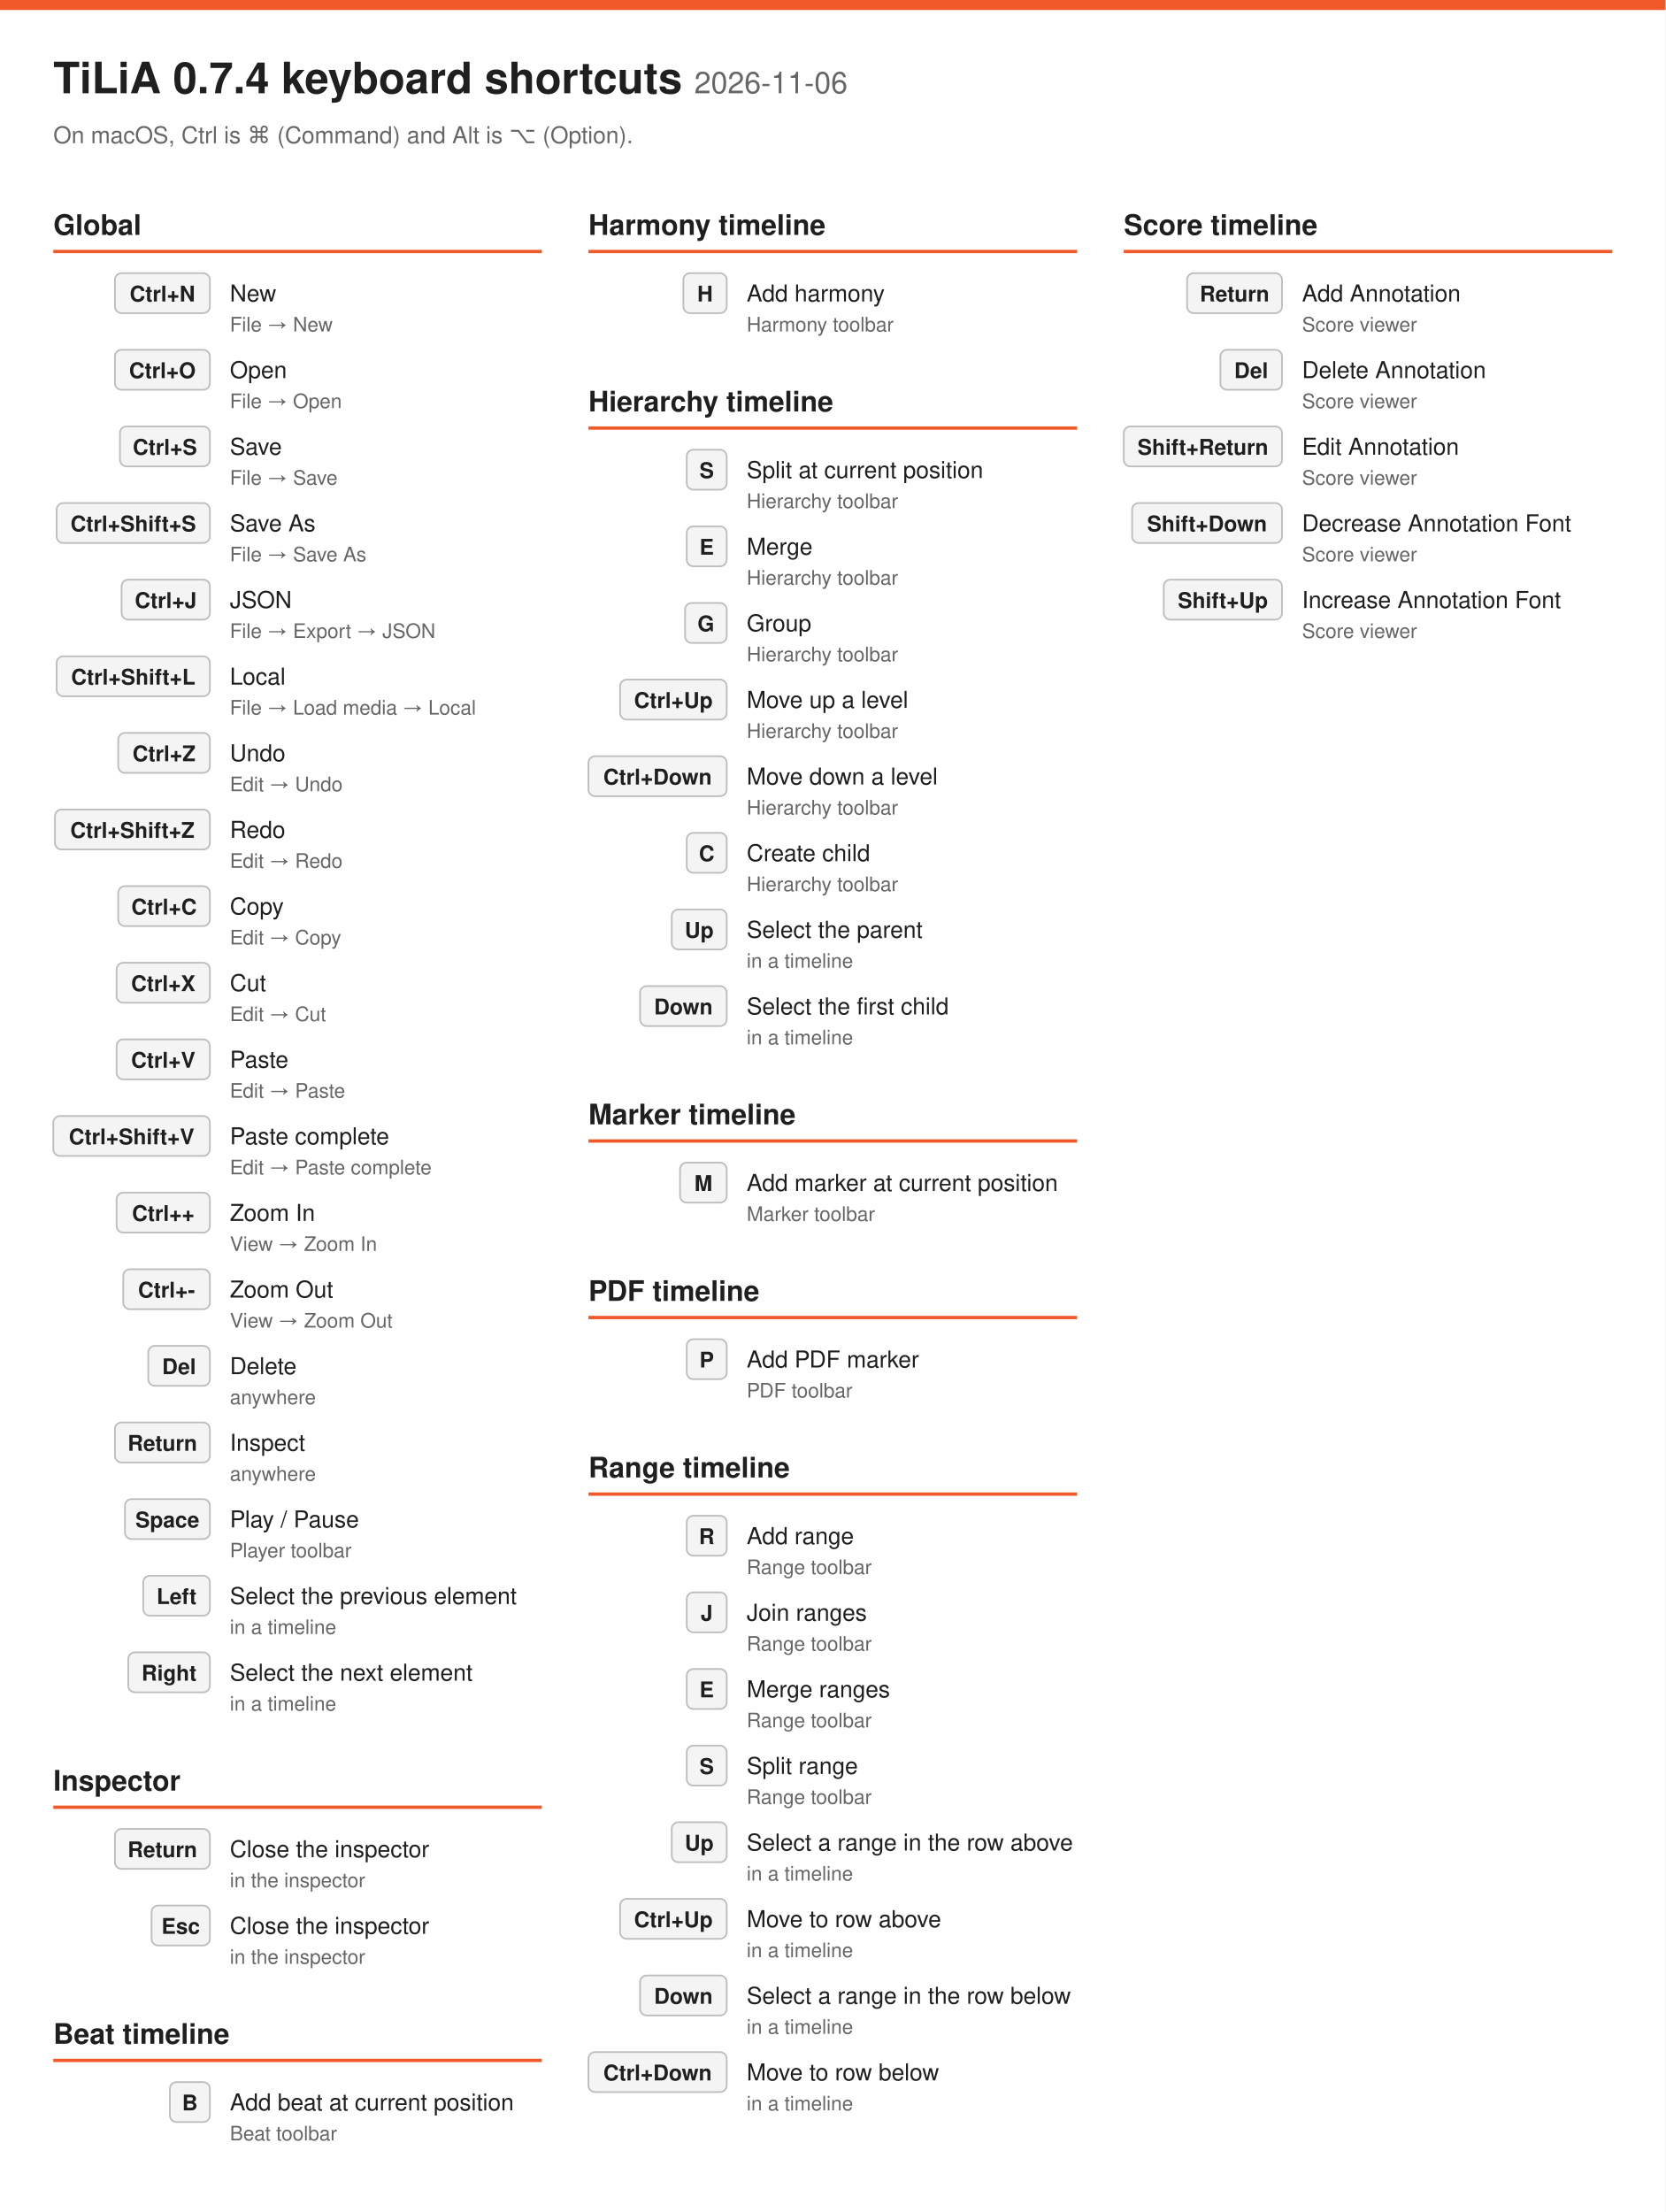
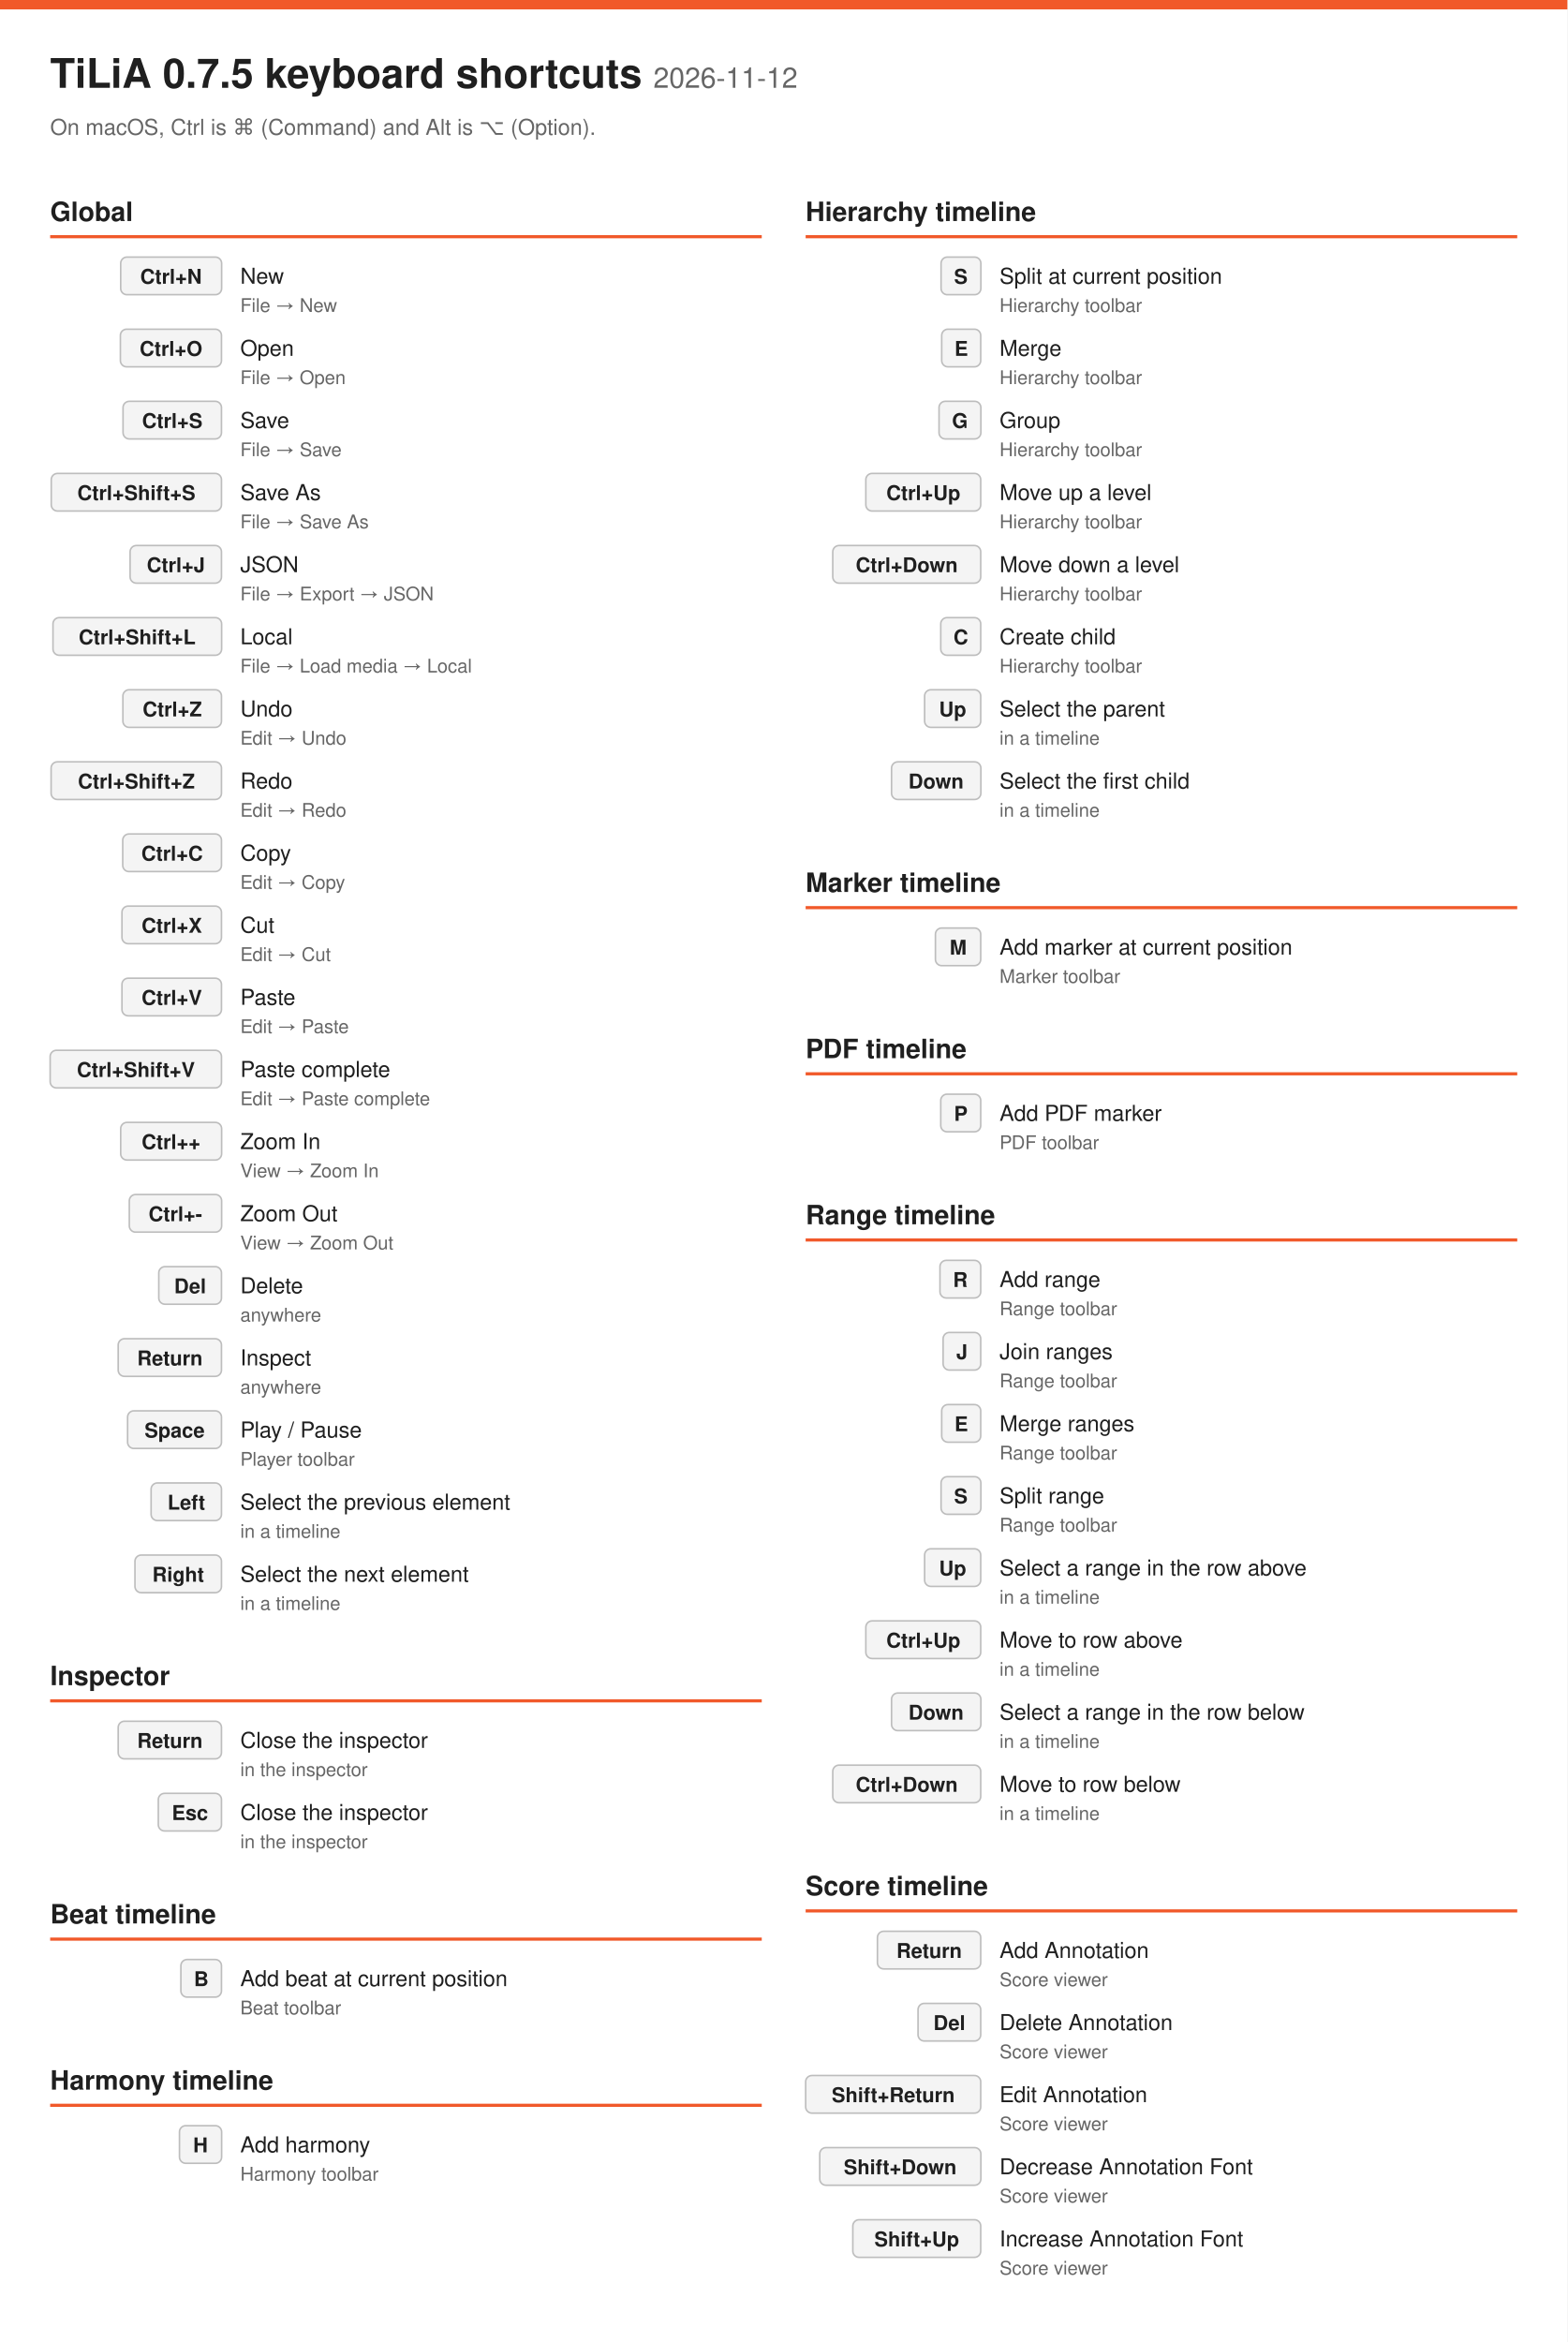
- <svg xmlns="http://www.w3.org/2000/svg" width="1000" height="1328" viewBox="0 0 1000 1328">
-   <rect width="1000" height="1328" fill="#ffffff" />
+ <svg xmlns="http://www.w3.org/2000/svg" width="1000" height="1494" viewBox="0 0 1000 1494">
+   <rect width="1000" height="1494" fill="#ffffff" />
  <rect width="1000" height="6" fill="#f1592a" />
  <g font-family="system-ui, Segoe UI, Helvetica Neue, Helvetica, Arial, sans-serif">
-     <text x="32" y="56" font-size="26" font-weight="bold" fill="#1f1f1f">TiLiA 0.7.4 keyboard shortcuts <tspan font-size="18" font-weight="normal" fill="#666666">2026-11-06</tspan>
+     <text x="32" y="56" font-size="26" font-weight="bold" fill="#1f1f1f">TiLiA 0.7.5 keyboard shortcuts <tspan font-size="18" font-weight="normal" fill="#666666">2026-11-12</tspan>
    </text>
    <text x="32.0" y="86.0" font-size="14" fill="#666666" text-anchor="start">On macOS, Ctrl is ⌘ (Command) and Alt is ⌥ (Option).</text>
    <text x="32.0" y="141.0" font-size="17" font-weight="bold" fill="#1f1f1f" text-anchor="start">Global</text>
-     <rect x="32.0" y="150.0" width="293.3" height="2" fill="#f1592a" />
-     <rect x="69.0" y="164.0" width="57.0" height="24" rx="4" fill="#f4f4f4" stroke="#bdbdbd" />
-     <text x="97.5" y="181.0" font-size="13" font-weight="bold" fill="#1f1f1f" text-anchor="middle">Ctrl+N</text>
-     <text x="138.0" y="181.0" font-size="14" fill="#1f1f1f" text-anchor="start">New</text>
-     <text x="138.0" y="199.0" font-size="12" fill="#666666" text-anchor="start">File → New</text>
-     <rect x="69.0" y="210.0" width="57.0" height="24" rx="4" fill="#f4f4f4" stroke="#bdbdbd" />
-     <text x="97.5" y="227.0" font-size="13" font-weight="bold" fill="#1f1f1f" text-anchor="middle">Ctrl+O</text>
-     <text x="138.0" y="227.0" font-size="14" fill="#1f1f1f" text-anchor="start">Open</text>
-     <text x="138.0" y="245.0" font-size="12" fill="#666666" text-anchor="start">File → Open</text>
-     <rect x="72.0" y="256.0" width="54.0" height="24" rx="4" fill="#f4f4f4" stroke="#bdbdbd" />
-     <text x="99.0" y="273.0" font-size="13" font-weight="bold" fill="#1f1f1f" text-anchor="middle">Ctrl+S</text>
-     <text x="138.0" y="273.0" font-size="14" fill="#1f1f1f" text-anchor="start">Save</text>
-     <text x="138.0" y="291.0" font-size="12" fill="#666666" text-anchor="start">File → Save</text>
-     <rect x="34.0" y="302.0" width="92.0" height="24" rx="4" fill="#f4f4f4" stroke="#bdbdbd" />
-     <text x="80.0" y="319.0" font-size="13" font-weight="bold" fill="#1f1f1f" text-anchor="middle">Ctrl+Shift+S</text>
-     <text x="138.0" y="319.0" font-size="14" fill="#1f1f1f" text-anchor="start">Save As</text>
-     <text x="138.0" y="337.0" font-size="12" fill="#666666" text-anchor="start">File → Save As</text>
-     <rect x="73.0" y="348.0" width="53.0" height="24" rx="4" fill="#f4f4f4" stroke="#bdbdbd" />
-     <text x="99.5" y="365.0" font-size="13" font-weight="bold" fill="#1f1f1f" text-anchor="middle">Ctrl+J</text>
-     <text x="138.0" y="365.0" font-size="14" fill="#1f1f1f" text-anchor="start">JSON</text>
-     <text x="138.0" y="383.0" font-size="12" fill="#666666" text-anchor="start">File → Export → JSON</text>
-     <rect x="34.0" y="394.0" width="92.0" height="24" rx="4" fill="#f4f4f4" stroke="#bdbdbd" />
-     <text x="80.0" y="411.0" font-size="13" font-weight="bold" fill="#1f1f1f" text-anchor="middle">Ctrl+Shift+L</text>
-     <text x="138.0" y="411.0" font-size="14" fill="#1f1f1f" text-anchor="start">Local</text>
-     <text x="138.0" y="429.0" font-size="12" fill="#666666" text-anchor="start">File → Load media → Local</text>
-     <rect x="71.0" y="440.0" width="55.0" height="24" rx="4" fill="#f4f4f4" stroke="#bdbdbd" />
-     <text x="98.5" y="457.0" font-size="13" font-weight="bold" fill="#1f1f1f" text-anchor="middle">Ctrl+Z</text>
-     <text x="138.0" y="457.0" font-size="14" fill="#1f1f1f" text-anchor="start">Undo</text>
-     <text x="138.0" y="475.0" font-size="12" fill="#666666" text-anchor="start">Edit → Undo</text>
-     <rect x="33.0" y="486.0" width="93.0" height="24" rx="4" fill="#f4f4f4" stroke="#bdbdbd" />
-     <text x="79.5" y="503.0" font-size="13" font-weight="bold" fill="#1f1f1f" text-anchor="middle">Ctrl+Shift+Z</text>
-     <text x="138.0" y="503.0" font-size="14" fill="#1f1f1f" text-anchor="start">Redo</text>
-     <text x="138.0" y="521.0" font-size="12" fill="#666666" text-anchor="start">Edit → Redo</text>
-     <rect x="71.0" y="532.0" width="55.0" height="24" rx="4" fill="#f4f4f4" stroke="#bdbdbd" />
-     <text x="98.5" y="549.0" font-size="13" font-weight="bold" fill="#1f1f1f" text-anchor="middle">Ctrl+C</text>
-     <text x="138.0" y="549.0" font-size="14" fill="#1f1f1f" text-anchor="start">Copy</text>
-     <text x="138.0" y="567.0" font-size="12" fill="#666666" text-anchor="start">Edit → Copy</text>
-     <rect x="70.0" y="578.0" width="56.0" height="24" rx="4" fill="#f4f4f4" stroke="#bdbdbd" />
-     <text x="98.0" y="595.0" font-size="13" font-weight="bold" fill="#1f1f1f" text-anchor="middle">Ctrl+X</text>
-     <text x="138.0" y="595.0" font-size="14" fill="#1f1f1f" text-anchor="start">Cut</text>
-     <text x="138.0" y="613.0" font-size="12" fill="#666666" text-anchor="start">Edit → Cut</text>
-     <rect x="70.0" y="624.0" width="56.0" height="24" rx="4" fill="#f4f4f4" stroke="#bdbdbd" />
-     <text x="98.0" y="641.0" font-size="13" font-weight="bold" fill="#1f1f1f" text-anchor="middle">Ctrl+V</text>
-     <text x="138.0" y="641.0" font-size="14" fill="#1f1f1f" text-anchor="start">Paste</text>
-     <text x="138.0" y="659.0" font-size="12" fill="#666666" text-anchor="start">Edit → Paste</text>
-     <rect x="32.0" y="670.0" width="94.0" height="24" rx="4" fill="#f4f4f4" stroke="#bdbdbd" />
-     <text x="79.0" y="687.0" font-size="13" font-weight="bold" fill="#1f1f1f" text-anchor="middle">Ctrl+Shift+V</text>
-     <text x="138.0" y="687.0" font-size="14" fill="#1f1f1f" text-anchor="start">Paste complete</text>
-     <text x="138.0" y="705.0" font-size="12" fill="#666666" text-anchor="start">Edit → Paste complete</text>
-     <rect x="70.0" y="716.0" width="56.0" height="24" rx="4" fill="#f4f4f4" stroke="#bdbdbd" />
-     <text x="98.0" y="733.0" font-size="13" font-weight="bold" fill="#1f1f1f" text-anchor="middle">Ctrl++</text>
-     <text x="138.0" y="733.0" font-size="14" fill="#1f1f1f" text-anchor="start">Zoom In</text>
-     <text x="138.0" y="751.0" font-size="12" fill="#666666" text-anchor="start">View → Zoom In</text>
-     <rect x="74.0" y="762.0" width="52.0" height="24" rx="4" fill="#f4f4f4" stroke="#bdbdbd" />
-     <text x="100.0" y="779.0" font-size="13" font-weight="bold" fill="#1f1f1f" text-anchor="middle">Ctrl+-</text>
-     <text x="138.0" y="779.0" font-size="14" fill="#1f1f1f" text-anchor="start">Zoom Out</text>
-     <text x="138.0" y="797.0" font-size="12" fill="#666666" text-anchor="start">View → Zoom Out</text>
-     <rect x="89.0" y="808.0" width="37.0" height="24" rx="4" fill="#f4f4f4" stroke="#bdbdbd" />
-     <text x="107.5" y="825.0" font-size="13" font-weight="bold" fill="#1f1f1f" text-anchor="middle">Del</text>
-     <text x="138.0" y="825.0" font-size="14" fill="#1f1f1f" text-anchor="start">Delete</text>
-     <text x="138.0" y="843.0" font-size="12" fill="#666666" text-anchor="start">anywhere</text>
-     <rect x="69.0" y="854.0" width="57.0" height="24" rx="4" fill="#f4f4f4" stroke="#bdbdbd" />
-     <text x="97.5" y="871.0" font-size="13" font-weight="bold" fill="#1f1f1f" text-anchor="middle">Return</text>
-     <text x="138.0" y="871.0" font-size="14" fill="#1f1f1f" text-anchor="start">Inspect</text>
-     <text x="138.0" y="889.0" font-size="12" fill="#666666" text-anchor="start">anywhere</text>
-     <rect x="75.0" y="900.0" width="51.0" height="24" rx="4" fill="#f4f4f4" stroke="#bdbdbd" />
-     <text x="100.5" y="917.0" font-size="13" font-weight="bold" fill="#1f1f1f" text-anchor="middle">Space</text>
-     <text x="138.0" y="917.0" font-size="14" fill="#1f1f1f" text-anchor="start">Play / Pause</text>
-     <text x="138.0" y="935.0" font-size="12" fill="#666666" text-anchor="start">Player toolbar</text>
-     <rect x="86.0" y="946.0" width="40.0" height="24" rx="4" fill="#f4f4f4" stroke="#bdbdbd" />
-     <text x="106.0" y="963.0" font-size="13" font-weight="bold" fill="#1f1f1f" text-anchor="middle">Left</text>
-     <text x="138.0" y="963.0" font-size="14" fill="#1f1f1f" text-anchor="start">Select the previous element</text>
-     <text x="138.0" y="981.0" font-size="12" fill="#666666" text-anchor="start">in a timeline</text>
-     <rect x="77.0" y="992.0" width="49.0" height="24" rx="4" fill="#f4f4f4" stroke="#bdbdbd" />
-     <text x="101.5" y="1009.0" font-size="13" font-weight="bold" fill="#1f1f1f" text-anchor="middle">Right</text>
-     <text x="138.0" y="1009.0" font-size="14" fill="#1f1f1f" text-anchor="start">Select the next element</text>
-     <text x="138.0" y="1027.0" font-size="12" fill="#666666" text-anchor="start">in a timeline</text>
+     <rect x="32.0" y="150.0" width="454.0" height="2" fill="#f1592a" />
+     <rect x="77.0" y="164.0" width="64.4" height="24" rx="4" fill="#f4f4f4" stroke="#bdbdbd" />
+     <text x="109.1" y="181.0" font-size="13" font-weight="bold" fill="#1f1f1f" text-anchor="middle">Ctrl+N</text>
+     <text x="153.3" y="181.0" font-size="14" fill="#1f1f1f" text-anchor="start">New</text>
+     <text x="153.3" y="199.0" font-size="12" fill="#666666" text-anchor="start">File → New</text>
+     <rect x="76.8" y="210.0" width="64.5" height="24" rx="4" fill="#f4f4f4" stroke="#bdbdbd" />
+     <text x="109.1" y="227.0" font-size="13" font-weight="bold" fill="#1f1f1f" text-anchor="middle">Ctrl+O</text>
+     <text x="153.3" y="227.0" font-size="14" fill="#1f1f1f" text-anchor="start">Open</text>
+     <text x="153.3" y="245.0" font-size="12" fill="#666666" text-anchor="start">File → Open</text>
+     <rect x="78.5" y="256.0" width="62.8" height="24" rx="4" fill="#f4f4f4" stroke="#bdbdbd" />
+     <text x="109.9" y="273.0" font-size="13" font-weight="bold" fill="#1f1f1f" text-anchor="middle">Ctrl+S</text>
+     <text x="153.3" y="273.0" font-size="14" fill="#1f1f1f" text-anchor="start">Save</text>
+     <text x="153.3" y="291.0" font-size="12" fill="#666666" text-anchor="start">File → Save</text>
+     <rect x="32.7" y="302.0" width="108.6" height="24" rx="4" fill="#f4f4f4" stroke="#bdbdbd" />
+     <text x="87.0" y="319.0" font-size="13" font-weight="bold" fill="#1f1f1f" text-anchor="middle">Ctrl+Shift+S</text>
+     <text x="153.3" y="319.0" font-size="14" fill="#1f1f1f" text-anchor="start">Save As</text>
+     <text x="153.3" y="337.0" font-size="12" fill="#666666" text-anchor="start">File → Save As</text>
+     <rect x="83.0" y="348.0" width="58.3" height="24" rx="4" fill="#f4f4f4" stroke="#bdbdbd" />
+     <text x="112.2" y="365.0" font-size="13" font-weight="bold" fill="#1f1f1f" text-anchor="middle">Ctrl+J</text>
+     <text x="153.3" y="365.0" font-size="14" fill="#1f1f1f" text-anchor="start">JSON</text>
+     <text x="153.3" y="383.0" font-size="12" fill="#666666" text-anchor="start">File → Export → JSON</text>
+     <rect x="33.8" y="394.0" width="107.6" height="24" rx="4" fill="#f4f4f4" stroke="#bdbdbd" />
+     <text x="87.5" y="411.0" font-size="13" font-weight="bold" fill="#1f1f1f" text-anchor="middle">Ctrl+Shift+L</text>
+     <text x="153.3" y="411.0" font-size="14" fill="#1f1f1f" text-anchor="start">Local</text>
+     <text x="153.3" y="429.0" font-size="12" fill="#666666" text-anchor="start">File → Load media → Local</text>
+     <rect x="78.4" y="440.0" width="62.9" height="24" rx="4" fill="#f4f4f4" stroke="#bdbdbd" />
+     <text x="109.9" y="457.0" font-size="13" font-weight="bold" fill="#1f1f1f" text-anchor="middle">Ctrl+Z</text>
+     <text x="153.3" y="457.0" font-size="14" fill="#1f1f1f" text-anchor="start">Undo</text>
+     <text x="153.3" y="475.0" font-size="12" fill="#666666" text-anchor="start">Edit → Undo</text>
+     <rect x="32.6" y="486.0" width="108.7" height="24" rx="4" fill="#f4f4f4" stroke="#bdbdbd" />
+     <text x="87.0" y="503.0" font-size="13" font-weight="bold" fill="#1f1f1f" text-anchor="middle">Ctrl+Shift+Z</text>
+     <text x="153.3" y="503.0" font-size="14" fill="#1f1f1f" text-anchor="start">Redo</text>
+     <text x="153.3" y="521.0" font-size="12" fill="#666666" text-anchor="start">Edit → Redo</text>
+     <rect x="78.3" y="532.0" width="63.0" height="24" rx="4" fill="#f4f4f4" stroke="#bdbdbd" />
+     <text x="109.8" y="549.0" font-size="13" font-weight="bold" fill="#1f1f1f" text-anchor="middle">Ctrl+C</text>
+     <text x="153.3" y="549.0" font-size="14" fill="#1f1f1f" text-anchor="start">Copy</text>
+     <text x="153.3" y="567.0" font-size="12" fill="#666666" text-anchor="start">Edit → Copy</text>
+     <rect x="77.8" y="578.0" width="63.5" height="24" rx="4" fill="#f4f4f4" stroke="#bdbdbd" />
+     <text x="109.6" y="595.0" font-size="13" font-weight="bold" fill="#1f1f1f" text-anchor="middle">Ctrl+X</text>
+     <text x="153.3" y="595.0" font-size="14" fill="#1f1f1f" text-anchor="start">Cut</text>
+     <text x="153.3" y="613.0" font-size="12" fill="#666666" text-anchor="start">Edit → Cut</text>
+     <rect x="77.8" y="624.0" width="63.5" height="24" rx="4" fill="#f4f4f4" stroke="#bdbdbd" />
+     <text x="109.6" y="641.0" font-size="13" font-weight="bold" fill="#1f1f1f" text-anchor="middle">Ctrl+V</text>
+     <text x="153.3" y="641.0" font-size="14" fill="#1f1f1f" text-anchor="start">Paste</text>
+     <text x="153.3" y="659.0" font-size="12" fill="#666666" text-anchor="start">Edit → Paste</text>
+     <rect x="32.0" y="670.0" width="109.3" height="24" rx="4" fill="#f4f4f4" stroke="#bdbdbd" />
+     <text x="86.7" y="687.0" font-size="13" font-weight="bold" fill="#1f1f1f" text-anchor="middle">Ctrl+Shift+V</text>
+     <text x="153.3" y="687.0" font-size="14" fill="#1f1f1f" text-anchor="start">Paste complete</text>
+     <text x="153.3" y="705.0" font-size="12" fill="#666666" text-anchor="start">Edit → Paste complete</text>
+     <rect x="77.0" y="716.0" width="64.4" height="24" rx="4" fill="#f4f4f4" stroke="#bdbdbd" />
+     <text x="109.1" y="733.0" font-size="13" font-weight="bold" fill="#1f1f1f" text-anchor="middle">Ctrl++</text>
+     <text x="153.3" y="733.0" font-size="14" fill="#1f1f1f" text-anchor="start">Zoom In</text>
+     <text x="153.3" y="751.0" font-size="12" fill="#666666" text-anchor="start">View → Zoom In</text>
+     <rect x="82.5" y="762.0" width="58.9" height="24" rx="4" fill="#f4f4f4" stroke="#bdbdbd" />
+     <text x="111.9" y="779.0" font-size="13" font-weight="bold" fill="#1f1f1f" text-anchor="middle">Ctrl+-</text>
+     <text x="153.3" y="779.0" font-size="14" fill="#1f1f1f" text-anchor="start">Zoom Out</text>
+     <text x="153.3" y="797.0" font-size="12" fill="#666666" text-anchor="start">View → Zoom Out</text>
+     <rect x="101.3" y="808.0" width="40.0" height="24" rx="4" fill="#f4f4f4" stroke="#bdbdbd" />
+     <text x="121.3" y="825.0" font-size="13" font-weight="bold" fill="#1f1f1f" text-anchor="middle">Del</text>
+     <text x="153.3" y="825.0" font-size="14" fill="#1f1f1f" text-anchor="start">Delete</text>
+     <text x="153.3" y="843.0" font-size="12" fill="#666666" text-anchor="start">anywhere</text>
+     <rect x="75.4" y="854.0" width="65.9" height="24" rx="4" fill="#f4f4f4" stroke="#bdbdbd" />
+     <text x="108.4" y="871.0" font-size="13" font-weight="bold" fill="#1f1f1f" text-anchor="middle">Return</text>
+     <text x="153.3" y="871.0" font-size="14" fill="#1f1f1f" text-anchor="start">Inspect</text>
+     <text x="153.3" y="889.0" font-size="12" fill="#666666" text-anchor="start">anywhere</text>
+     <rect x="81.4" y="900.0" width="59.9" height="24" rx="4" fill="#f4f4f4" stroke="#bdbdbd" />
+     <text x="111.4" y="917.0" font-size="13" font-weight="bold" fill="#1f1f1f" text-anchor="middle">Space</text>
+     <text x="153.3" y="917.0" font-size="14" fill="#1f1f1f" text-anchor="start">Play / Pause</text>
+     <text x="153.3" y="935.0" font-size="12" fill="#666666" text-anchor="start">Player toolbar</text>
+     <rect x="96.4" y="946.0" width="44.9" height="24" rx="4" fill="#f4f4f4" stroke="#bdbdbd" />
+     <text x="118.9" y="963.0" font-size="13" font-weight="bold" fill="#1f1f1f" text-anchor="middle">Left</text>
+     <text x="153.3" y="963.0" font-size="14" fill="#1f1f1f" text-anchor="start">Select the previous element</text>
+     <text x="153.3" y="981.0" font-size="12" fill="#666666" text-anchor="start">in a timeline</text>
+     <rect x="86.1" y="992.0" width="55.2" height="24" rx="4" fill="#f4f4f4" stroke="#bdbdbd" />
+     <text x="113.7" y="1009.0" font-size="13" font-weight="bold" fill="#1f1f1f" text-anchor="middle">Right</text>
+     <text x="153.3" y="1009.0" font-size="14" fill="#1f1f1f" text-anchor="start">Select the next element</text>
+     <text x="153.3" y="1027.0" font-size="12" fill="#666666" text-anchor="start">in a timeline</text>
    <text x="32.0" y="1075.0" font-size="17" font-weight="bold" fill="#1f1f1f" text-anchor="start">Inspector</text>
-     <rect x="32.0" y="1084.0" width="293.3" height="2" fill="#f1592a" />
-     <rect x="69.0" y="1098.0" width="57.0" height="24" rx="4" fill="#f4f4f4" stroke="#bdbdbd" />
-     <text x="97.5" y="1115.0" font-size="13" font-weight="bold" fill="#1f1f1f" text-anchor="middle">Return</text>
-     <text x="138.0" y="1115.0" font-size="14" fill="#1f1f1f" text-anchor="start">Close the inspector</text>
-     <text x="138.0" y="1133.0" font-size="12" fill="#666666" text-anchor="start">in the inspector</text>
-     <rect x="91.0" y="1144.0" width="35.0" height="24" rx="4" fill="#f4f4f4" stroke="#bdbdbd" />
-     <text x="108.5" y="1161.0" font-size="13" font-weight="bold" fill="#1f1f1f" text-anchor="middle">Esc</text>
-     <text x="138.0" y="1161.0" font-size="14" fill="#1f1f1f" text-anchor="start">Close the inspector</text>
-     <text x="138.0" y="1179.0" font-size="12" fill="#666666" text-anchor="start">in the inspector</text>
+     <rect x="32.0" y="1084.0" width="454.0" height="2" fill="#f1592a" />
+     <rect x="75.4" y="1098.0" width="65.9" height="24" rx="4" fill="#f4f4f4" stroke="#bdbdbd" />
+     <text x="108.4" y="1115.0" font-size="13" font-weight="bold" fill="#1f1f1f" text-anchor="middle">Return</text>
+     <text x="153.3" y="1115.0" font-size="14" fill="#1f1f1f" text-anchor="start">Close the inspector</text>
+     <text x="153.3" y="1133.0" font-size="12" fill="#666666" text-anchor="start">in the inspector</text>
+     <rect x="101.0" y="1144.0" width="40.3" height="24" rx="4" fill="#f4f4f4" stroke="#bdbdbd" />
+     <text x="121.2" y="1161.0" font-size="13" font-weight="bold" fill="#1f1f1f" text-anchor="middle">Esc</text>
+     <text x="153.3" y="1161.0" font-size="14" fill="#1f1f1f" text-anchor="start">Close the inspector</text>
+     <text x="153.3" y="1179.0" font-size="12" fill="#666666" text-anchor="start">in the inspector</text>
    <text x="32.0" y="1227.0" font-size="17" font-weight="bold" fill="#1f1f1f" text-anchor="start">Beat timeline</text>
-     <rect x="32.0" y="1236.0" width="293.3" height="2" fill="#f1592a" />
-     <rect x="102.0" y="1250.0" width="24.0" height="24" rx="4" fill="#f4f4f4" stroke="#bdbdbd" />
-     <text x="114.0" y="1267.0" font-size="13" font-weight="bold" fill="#1f1f1f" text-anchor="middle">B</text>
-     <text x="138.0" y="1267.0" font-size="14" fill="#1f1f1f" text-anchor="start">Add beat at current position</text>
-     <text x="138.0" y="1285.0" font-size="12" fill="#666666" text-anchor="start">Beat toolbar</text>
-     <text x="353.3" y="141.0" font-size="17" font-weight="bold" fill="#1f1f1f" text-anchor="start">Harmony timeline</text>
-     <rect x="353.3" y="150.0" width="293.3" height="2" fill="#f1592a" />
-     <rect x="410.3" y="164.0" width="26.0" height="24" rx="4" fill="#f4f4f4" stroke="#bdbdbd" />
-     <text x="423.3" y="181.0" font-size="13" font-weight="bold" fill="#1f1f1f" text-anchor="middle">H</text>
-     <text x="448.3" y="181.0" font-size="14" fill="#1f1f1f" text-anchor="start">Add harmony</text>
-     <text x="448.3" y="199.0" font-size="12" fill="#666666" text-anchor="start">Harmony toolbar</text>
-     <text x="353.3" y="247.0" font-size="17" font-weight="bold" fill="#1f1f1f" text-anchor="start">Hierarchy timeline</text>
-     <rect x="353.3" y="256.0" width="293.3" height="2" fill="#f1592a" />
-     <rect x="412.3" y="270.0" width="24.0" height="24" rx="4" fill="#f4f4f4" stroke="#bdbdbd" />
-     <text x="424.3" y="287.0" font-size="13" font-weight="bold" fill="#1f1f1f" text-anchor="middle">S</text>
-     <text x="448.3" y="287.0" font-size="14" fill="#1f1f1f" text-anchor="start">Split at current position</text>
-     <text x="448.3" y="305.0" font-size="12" fill="#666666" text-anchor="start">Hierarchy toolbar</text>
-     <rect x="412.3" y="316.0" width="24.0" height="24" rx="4" fill="#f4f4f4" stroke="#bdbdbd" />
-     <text x="424.3" y="333.0" font-size="13" font-weight="bold" fill="#1f1f1f" text-anchor="middle">E</text>
-     <text x="448.3" y="333.0" font-size="14" fill="#1f1f1f" text-anchor="start">Merge</text>
-     <text x="448.3" y="351.0" font-size="12" fill="#666666" text-anchor="start">Hierarchy toolbar</text>
-     <rect x="411.3" y="362.0" width="25.0" height="24" rx="4" fill="#f4f4f4" stroke="#bdbdbd" />
-     <text x="423.8" y="379.0" font-size="13" font-weight="bold" fill="#1f1f1f" text-anchor="middle">G</text>
-     <text x="448.3" y="379.0" font-size="14" fill="#1f1f1f" text-anchor="start">Group</text>
-     <text x="448.3" y="397.0" font-size="12" fill="#666666" text-anchor="start">Hierarchy toolbar</text>
-     <rect x="372.3" y="408.0" width="64.0" height="24" rx="4" fill="#f4f4f4" stroke="#bdbdbd" />
-     <text x="404.3" y="425.0" font-size="13" font-weight="bold" fill="#1f1f1f" text-anchor="middle">Ctrl+Up</text>
-     <text x="448.3" y="425.0" font-size="14" fill="#1f1f1f" text-anchor="start">Move up a level</text>
-     <text x="448.3" y="443.0" font-size="12" fill="#666666" text-anchor="start">Hierarchy toolbar</text>
-     <rect x="353.3" y="454.0" width="83.0" height="24" rx="4" fill="#f4f4f4" stroke="#bdbdbd" />
-     <text x="394.8" y="471.0" font-size="13" font-weight="bold" fill="#1f1f1f" text-anchor="middle">Ctrl+Down</text>
-     <text x="448.3" y="471.0" font-size="14" fill="#1f1f1f" text-anchor="start">Move down a level</text>
-     <text x="448.3" y="489.0" font-size="12" fill="#666666" text-anchor="start">Hierarchy toolbar</text>
-     <rect x="412.3" y="500.0" width="24.0" height="24" rx="4" fill="#f4f4f4" stroke="#bdbdbd" />
-     <text x="424.3" y="517.0" font-size="13" font-weight="bold" fill="#1f1f1f" text-anchor="middle">C</text>
-     <text x="448.3" y="517.0" font-size="14" fill="#1f1f1f" text-anchor="start">Create child</text>
-     <text x="448.3" y="535.0" font-size="12" fill="#666666" text-anchor="start">Hierarchy toolbar</text>
-     <rect x="403.3" y="546.0" width="33.0" height="24" rx="4" fill="#f4f4f4" stroke="#bdbdbd" />
-     <text x="419.8" y="563.0" font-size="13" font-weight="bold" fill="#1f1f1f" text-anchor="middle">Up</text>
-     <text x="448.3" y="563.0" font-size="14" fill="#1f1f1f" text-anchor="start">Select the parent</text>
-     <text x="448.3" y="581.0" font-size="12" fill="#666666" text-anchor="start">in a timeline</text>
-     <rect x="384.3" y="592.0" width="52.0" height="24" rx="4" fill="#f4f4f4" stroke="#bdbdbd" />
-     <text x="410.3" y="609.0" font-size="13" font-weight="bold" fill="#1f1f1f" text-anchor="middle">Down</text>
-     <text x="448.3" y="609.0" font-size="14" fill="#1f1f1f" text-anchor="start">Select the first child</text>
-     <text x="448.3" y="627.0" font-size="12" fill="#666666" text-anchor="start">in a timeline</text>
-     <text x="353.3" y="675.0" font-size="17" font-weight="bold" fill="#1f1f1f" text-anchor="start">Marker timeline</text>
-     <rect x="353.3" y="684.0" width="293.3" height="2" fill="#f1592a" />
-     <rect x="408.3" y="698.0" width="28.0" height="24" rx="4" fill="#f4f4f4" stroke="#bdbdbd" />
-     <text x="422.3" y="715.0" font-size="13" font-weight="bold" fill="#1f1f1f" text-anchor="middle">M</text>
-     <text x="448.3" y="715.0" font-size="14" fill="#1f1f1f" text-anchor="start">Add marker at current position</text>
-     <text x="448.3" y="733.0" font-size="12" fill="#666666" text-anchor="start">Marker toolbar</text>
-     <text x="353.3" y="781.0" font-size="17" font-weight="bold" fill="#1f1f1f" text-anchor="start">PDF timeline</text>
-     <rect x="353.3" y="790.0" width="293.3" height="2" fill="#f1592a" />
-     <rect x="412.3" y="804.0" width="24.0" height="24" rx="4" fill="#f4f4f4" stroke="#bdbdbd" />
-     <text x="424.3" y="821.0" font-size="13" font-weight="bold" fill="#1f1f1f" text-anchor="middle">P</text>
-     <text x="448.3" y="821.0" font-size="14" fill="#1f1f1f" text-anchor="start">Add PDF marker</text>
-     <text x="448.3" y="839.0" font-size="12" fill="#666666" text-anchor="start">PDF toolbar</text>
-     <text x="353.3" y="887.0" font-size="17" font-weight="bold" fill="#1f1f1f" text-anchor="start">Range timeline</text>
-     <rect x="353.3" y="896.0" width="293.3" height="2" fill="#f1592a" />
-     <rect x="412.3" y="910.0" width="24.0" height="24" rx="4" fill="#f4f4f4" stroke="#bdbdbd" />
-     <text x="424.3" y="927.0" font-size="13" font-weight="bold" fill="#1f1f1f" text-anchor="middle">R</text>
-     <text x="448.3" y="927.0" font-size="14" fill="#1f1f1f" text-anchor="start">Add range</text>
-     <text x="448.3" y="945.0" font-size="12" fill="#666666" text-anchor="start">Range toolbar</text>
-     <rect x="412.3" y="956.0" width="24.0" height="24" rx="4" fill="#f4f4f4" stroke="#bdbdbd" />
-     <text x="424.3" y="973.0" font-size="13" font-weight="bold" fill="#1f1f1f" text-anchor="middle">J</text>
-     <text x="448.3" y="973.0" font-size="14" fill="#1f1f1f" text-anchor="start">Join ranges</text>
-     <text x="448.3" y="991.0" font-size="12" fill="#666666" text-anchor="start">Range toolbar</text>
-     <rect x="412.3" y="1002.0" width="24.0" height="24" rx="4" fill="#f4f4f4" stroke="#bdbdbd" />
-     <text x="424.3" y="1019.0" font-size="13" font-weight="bold" fill="#1f1f1f" text-anchor="middle">E</text>
-     <text x="448.3" y="1019.0" font-size="14" fill="#1f1f1f" text-anchor="start">Merge ranges</text>
-     <text x="448.3" y="1037.0" font-size="12" fill="#666666" text-anchor="start">Range toolbar</text>
-     <rect x="412.3" y="1048.0" width="24.0" height="24" rx="4" fill="#f4f4f4" stroke="#bdbdbd" />
-     <text x="424.3" y="1065.0" font-size="13" font-weight="bold" fill="#1f1f1f" text-anchor="middle">S</text>
-     <text x="448.3" y="1065.0" font-size="14" fill="#1f1f1f" text-anchor="start">Split range</text>
-     <text x="448.3" y="1083.0" font-size="12" fill="#666666" text-anchor="start">Range toolbar</text>
-     <rect x="403.3" y="1094.0" width="33.0" height="24" rx="4" fill="#f4f4f4" stroke="#bdbdbd" />
-     <text x="419.8" y="1111.0" font-size="13" font-weight="bold" fill="#1f1f1f" text-anchor="middle">Up</text>
-     <text x="448.3" y="1111.0" font-size="14" fill="#1f1f1f" text-anchor="start">Select a range in the row above</text>
-     <text x="448.3" y="1129.0" font-size="12" fill="#666666" text-anchor="start">in a timeline</text>
-     <rect x="372.3" y="1140.0" width="64.0" height="24" rx="4" fill="#f4f4f4" stroke="#bdbdbd" />
-     <text x="404.3" y="1157.0" font-size="13" font-weight="bold" fill="#1f1f1f" text-anchor="middle">Ctrl+Up</text>
-     <text x="448.3" y="1157.0" font-size="14" fill="#1f1f1f" text-anchor="start">Move to row above</text>
-     <text x="448.3" y="1175.0" font-size="12" fill="#666666" text-anchor="start">in a timeline</text>
-     <rect x="384.3" y="1186.0" width="52.0" height="24" rx="4" fill="#f4f4f4" stroke="#bdbdbd" />
-     <text x="410.3" y="1203.0" font-size="13" font-weight="bold" fill="#1f1f1f" text-anchor="middle">Down</text>
-     <text x="448.3" y="1203.0" font-size="14" fill="#1f1f1f" text-anchor="start">Select a range in the row below</text>
-     <text x="448.3" y="1221.0" font-size="12" fill="#666666" text-anchor="start">in a timeline</text>
-     <rect x="353.3" y="1232.0" width="83.0" height="24" rx="4" fill="#f4f4f4" stroke="#bdbdbd" />
-     <text x="394.8" y="1249.0" font-size="13" font-weight="bold" fill="#1f1f1f" text-anchor="middle">Ctrl+Down</text>
-     <text x="448.3" y="1249.0" font-size="14" fill="#1f1f1f" text-anchor="start">Move to row below</text>
-     <text x="448.3" y="1267.0" font-size="12" fill="#666666" text-anchor="start">in a timeline</text>
-     <text x="674.7" y="141.0" font-size="17" font-weight="bold" fill="#1f1f1f" text-anchor="start">Score timeline</text>
-     <rect x="674.7" y="150.0" width="293.3" height="2" fill="#f1592a" />
-     <rect x="712.7" y="164.0" width="57.0" height="24" rx="4" fill="#f4f4f4" stroke="#bdbdbd" />
-     <text x="741.2" y="181.0" font-size="13" font-weight="bold" fill="#1f1f1f" text-anchor="middle">Return</text>
-     <text x="781.7" y="181.0" font-size="14" fill="#1f1f1f" text-anchor="start">Add Annotation</text>
-     <text x="781.7" y="199.0" font-size="12" fill="#666666" text-anchor="start">Score viewer</text>
-     <rect x="732.7" y="210.0" width="37.0" height="24" rx="4" fill="#f4f4f4" stroke="#bdbdbd" />
-     <text x="751.2" y="227.0" font-size="13" font-weight="bold" fill="#1f1f1f" text-anchor="middle">Del</text>
-     <text x="781.7" y="227.0" font-size="14" fill="#1f1f1f" text-anchor="start">Delete Annotation</text>
-     <text x="781.7" y="245.0" font-size="12" fill="#666666" text-anchor="start">Score viewer</text>
-     <rect x="674.7" y="256.0" width="95.0" height="24" rx="4" fill="#f4f4f4" stroke="#bdbdbd" />
-     <text x="722.2" y="273.0" font-size="13" font-weight="bold" fill="#1f1f1f" text-anchor="middle">Shift+Return</text>
-     <text x="781.7" y="273.0" font-size="14" fill="#1f1f1f" text-anchor="start">Edit Annotation</text>
-     <text x="781.7" y="291.0" font-size="12" fill="#666666" text-anchor="start">Score viewer</text>
-     <rect x="679.7" y="302.0" width="90.0" height="24" rx="4" fill="#f4f4f4" stroke="#bdbdbd" />
-     <text x="724.7" y="319.0" font-size="13" font-weight="bold" fill="#1f1f1f" text-anchor="middle">Shift+Down</text>
-     <text x="781.7" y="319.0" font-size="14" fill="#1f1f1f" text-anchor="start">Decrease Annotation Font</text>
-     <text x="781.7" y="337.0" font-size="12" fill="#666666" text-anchor="start">Score viewer</text>
-     <rect x="698.7" y="348.0" width="71.0" height="24" rx="4" fill="#f4f4f4" stroke="#bdbdbd" />
-     <text x="734.2" y="365.0" font-size="13" font-weight="bold" fill="#1f1f1f" text-anchor="middle">Shift+Up</text>
-     <text x="781.7" y="365.0" font-size="14" fill="#1f1f1f" text-anchor="start">Increase Annotation Font</text>
-     <text x="781.7" y="383.0" font-size="12" fill="#666666" text-anchor="start">Score viewer</text>
+     <rect x="32.0" y="1236.0" width="454.0" height="2" fill="#f1592a" />
+     <rect x="115.4" y="1250.0" width="25.9" height="24" rx="4" fill="#f4f4f4" stroke="#bdbdbd" />
+     <text x="128.4" y="1267.0" font-size="13" font-weight="bold" fill="#1f1f1f" text-anchor="middle">B</text>
+     <text x="153.3" y="1267.0" font-size="14" fill="#1f1f1f" text-anchor="start">Add beat at current position</text>
+     <text x="153.3" y="1285.0" font-size="12" fill="#666666" text-anchor="start">Beat toolbar</text>
+     <text x="32.0" y="1333.0" font-size="17" font-weight="bold" fill="#1f1f1f" text-anchor="start">Harmony timeline</text>
+     <rect x="32.0" y="1342.0" width="454.0" height="2" fill="#f1592a" />
+     <rect x="114.5" y="1356.0" width="26.9" height="24" rx="4" fill="#f4f4f4" stroke="#bdbdbd" />
+     <text x="127.9" y="1373.0" font-size="13" font-weight="bold" fill="#1f1f1f" text-anchor="middle">H</text>
+     <text x="153.3" y="1373.0" font-size="14" fill="#1f1f1f" text-anchor="start">Add harmony</text>
+     <text x="153.3" y="1391.0" font-size="12" fill="#666666" text-anchor="start">Harmony toolbar</text>
+     <text x="514.0" y="141.0" font-size="17" font-weight="bold" fill="#1f1f1f" text-anchor="start">Hierarchy timeline</text>
+     <rect x="514.0" y="150.0" width="454.0" height="2" fill="#f1592a" />
+     <rect x="600.4" y="164.0" width="25.4" height="24" rx="4" fill="#f4f4f4" stroke="#bdbdbd" />
+     <text x="613.0" y="181.0" font-size="13" font-weight="bold" fill="#1f1f1f" text-anchor="middle">S</text>
+     <text x="637.7" y="181.0" font-size="14" fill="#1f1f1f" text-anchor="start">Split at current position</text>
+     <text x="637.7" y="199.0" font-size="12" fill="#666666" text-anchor="start">Hierarchy toolbar</text>
+     <rect x="600.8" y="210.0" width="24.9" height="24" rx="4" fill="#f4f4f4" stroke="#bdbdbd" />
+     <text x="613.3" y="227.0" font-size="13" font-weight="bold" fill="#1f1f1f" text-anchor="middle">E</text>
+     <text x="637.7" y="227.0" font-size="14" fill="#1f1f1f" text-anchor="start">Merge</text>
+     <text x="637.7" y="245.0" font-size="12" fill="#666666" text-anchor="start">Hierarchy toolbar</text>
+     <rect x="599.1" y="256.0" width="26.7" height="24" rx="4" fill="#f4f4f4" stroke="#bdbdbd" />
+     <text x="612.4" y="273.0" font-size="13" font-weight="bold" fill="#1f1f1f" text-anchor="middle">G</text>
+     <text x="637.7" y="273.0" font-size="14" fill="#1f1f1f" text-anchor="start">Group</text>
+     <text x="637.7" y="291.0" font-size="12" fill="#666666" text-anchor="start">Hierarchy toolbar</text>
+     <rect x="552.4" y="302.0" width="73.3" height="24" rx="4" fill="#f4f4f4" stroke="#bdbdbd" />
+     <text x="589.1" y="319.0" font-size="13" font-weight="bold" fill="#1f1f1f" text-anchor="middle">Ctrl+Up</text>
+     <text x="637.7" y="319.0" font-size="14" fill="#1f1f1f" text-anchor="start">Move up a level</text>
+     <text x="637.7" y="337.0" font-size="12" fill="#666666" text-anchor="start">Hierarchy toolbar</text>
+     <rect x="531.3" y="348.0" width="94.4" height="24" rx="4" fill="#f4f4f4" stroke="#bdbdbd" />
+     <text x="578.5" y="365.0" font-size="13" font-weight="bold" fill="#1f1f1f" text-anchor="middle">Ctrl+Down</text>
+     <text x="637.7" y="365.0" font-size="14" fill="#1f1f1f" text-anchor="start">Move down a level</text>
+     <text x="637.7" y="383.0" font-size="12" fill="#666666" text-anchor="start">Hierarchy toolbar</text>
+     <rect x="600.2" y="394.0" width="25.5" height="24" rx="4" fill="#f4f4f4" stroke="#bdbdbd" />
+     <text x="613.0" y="411.0" font-size="13" font-weight="bold" fill="#1f1f1f" text-anchor="middle">C</text>
+     <text x="637.7" y="411.0" font-size="14" fill="#1f1f1f" text-anchor="start">Create child</text>
+     <text x="637.7" y="429.0" font-size="12" fill="#666666" text-anchor="start">Hierarchy toolbar</text>
+     <rect x="589.9" y="440.0" width="35.8" height="24" rx="4" fill="#f4f4f4" stroke="#bdbdbd" />
+     <text x="607.8" y="457.0" font-size="13" font-weight="bold" fill="#1f1f1f" text-anchor="middle">Up</text>
+     <text x="637.7" y="457.0" font-size="14" fill="#1f1f1f" text-anchor="start">Select the parent</text>
+     <text x="637.7" y="475.0" font-size="12" fill="#666666" text-anchor="start">in a timeline</text>
+     <rect x="568.8" y="486.0" width="57.0" height="24" rx="4" fill="#f4f4f4" stroke="#bdbdbd" />
+     <text x="597.2" y="503.0" font-size="13" font-weight="bold" fill="#1f1f1f" text-anchor="middle">Down</text>
+     <text x="637.7" y="503.0" font-size="14" fill="#1f1f1f" text-anchor="start">Select the first child</text>
+     <text x="637.7" y="521.0" font-size="12" fill="#666666" text-anchor="start">in a timeline</text>
+     <text x="514.0" y="569.0" font-size="17" font-weight="bold" fill="#1f1f1f" text-anchor="start">Marker timeline</text>
+     <rect x="514.0" y="578.0" width="454.0" height="2" fill="#f1592a" />
+     <rect x="596.8" y="592.0" width="28.9" height="24" rx="4" fill="#f4f4f4" stroke="#bdbdbd" />
+     <text x="611.3" y="609.0" font-size="13" font-weight="bold" fill="#1f1f1f" text-anchor="middle">M</text>
+     <text x="637.7" y="609.0" font-size="14" fill="#1f1f1f" text-anchor="start">Add marker at current position</text>
+     <text x="637.7" y="627.0" font-size="12" fill="#666666" text-anchor="start">Marker toolbar</text>
+     <text x="514.0" y="675.0" font-size="17" font-weight="bold" fill="#1f1f1f" text-anchor="start">PDF timeline</text>
+     <rect x="514.0" y="684.0" width="454.0" height="2" fill="#f1592a" />
+     <rect x="600.2" y="698.0" width="25.5" height="24" rx="4" fill="#f4f4f4" stroke="#bdbdbd" />
+     <text x="613.0" y="715.0" font-size="13" font-weight="bold" fill="#1f1f1f" text-anchor="middle">P</text>
+     <text x="637.7" y="715.0" font-size="14" fill="#1f1f1f" text-anchor="start">Add PDF marker</text>
+     <text x="637.7" y="733.0" font-size="12" fill="#666666" text-anchor="start">PDF toolbar</text>
+     <text x="514.0" y="781.0" font-size="17" font-weight="bold" fill="#1f1f1f" text-anchor="start">Range timeline</text>
+     <rect x="514.0" y="790.0" width="454.0" height="2" fill="#f1592a" />
+     <rect x="599.7" y="804.0" width="26.0" height="24" rx="4" fill="#f4f4f4" stroke="#bdbdbd" />
+     <text x="612.7" y="821.0" font-size="13" font-weight="bold" fill="#1f1f1f" text-anchor="middle">R</text>
+     <text x="637.7" y="821.0" font-size="14" fill="#1f1f1f" text-anchor="start">Add range</text>
+     <text x="637.7" y="839.0" font-size="12" fill="#666666" text-anchor="start">Range toolbar</text>
+     <rect x="601.7" y="850.0" width="24.0" height="24" rx="4" fill="#f4f4f4" stroke="#bdbdbd" />
+     <text x="613.7" y="867.0" font-size="13" font-weight="bold" fill="#1f1f1f" text-anchor="middle">J</text>
+     <text x="637.7" y="867.0" font-size="14" fill="#1f1f1f" text-anchor="start">Join ranges</text>
+     <text x="637.7" y="885.0" font-size="12" fill="#666666" text-anchor="start">Range toolbar</text>
+     <rect x="600.8" y="896.0" width="24.9" height="24" rx="4" fill="#f4f4f4" stroke="#bdbdbd" />
+     <text x="613.3" y="913.0" font-size="13" font-weight="bold" fill="#1f1f1f" text-anchor="middle">E</text>
+     <text x="637.7" y="913.0" font-size="14" fill="#1f1f1f" text-anchor="start">Merge ranges</text>
+     <text x="637.7" y="931.0" font-size="12" fill="#666666" text-anchor="start">Range toolbar</text>
+     <rect x="600.4" y="942.0" width="25.4" height="24" rx="4" fill="#f4f4f4" stroke="#bdbdbd" />
+     <text x="613.0" y="959.0" font-size="13" font-weight="bold" fill="#1f1f1f" text-anchor="middle">S</text>
+     <text x="637.7" y="959.0" font-size="14" fill="#1f1f1f" text-anchor="start">Split range</text>
+     <text x="637.7" y="977.0" font-size="12" fill="#666666" text-anchor="start">Range toolbar</text>
+     <rect x="589.9" y="988.0" width="35.8" height="24" rx="4" fill="#f4f4f4" stroke="#bdbdbd" />
+     <text x="607.8" y="1005.0" font-size="13" font-weight="bold" fill="#1f1f1f" text-anchor="middle">Up</text>
+     <text x="637.7" y="1005.0" font-size="14" fill="#1f1f1f" text-anchor="start">Select a range in the row above</text>
+     <text x="637.7" y="1023.0" font-size="12" fill="#666666" text-anchor="start">in a timeline</text>
+     <rect x="552.4" y="1034.0" width="73.3" height="24" rx="4" fill="#f4f4f4" stroke="#bdbdbd" />
+     <text x="589.1" y="1051.0" font-size="13" font-weight="bold" fill="#1f1f1f" text-anchor="middle">Ctrl+Up</text>
+     <text x="637.7" y="1051.0" font-size="14" fill="#1f1f1f" text-anchor="start">Move to row above</text>
+     <text x="637.7" y="1069.0" font-size="12" fill="#666666" text-anchor="start">in a timeline</text>
+     <rect x="568.8" y="1080.0" width="57.0" height="24" rx="4" fill="#f4f4f4" stroke="#bdbdbd" />
+     <text x="597.2" y="1097.0" font-size="13" font-weight="bold" fill="#1f1f1f" text-anchor="middle">Down</text>
+     <text x="637.7" y="1097.0" font-size="14" fill="#1f1f1f" text-anchor="start">Select a range in the row below</text>
+     <text x="637.7" y="1115.0" font-size="12" fill="#666666" text-anchor="start">in a timeline</text>
+     <rect x="531.3" y="1126.0" width="94.4" height="24" rx="4" fill="#f4f4f4" stroke="#bdbdbd" />
+     <text x="578.5" y="1143.0" font-size="13" font-weight="bold" fill="#1f1f1f" text-anchor="middle">Ctrl+Down</text>
+     <text x="637.7" y="1143.0" font-size="14" fill="#1f1f1f" text-anchor="start">Move to row below</text>
+     <text x="637.7" y="1161.0" font-size="12" fill="#666666" text-anchor="start">in a timeline</text>
+     <text x="514.0" y="1209.0" font-size="17" font-weight="bold" fill="#1f1f1f" text-anchor="start">Score timeline</text>
+     <rect x="514.0" y="1218.0" width="454.0" height="2" fill="#f1592a" />
+     <rect x="559.8" y="1232.0" width="65.9" height="24" rx="4" fill="#f4f4f4" stroke="#bdbdbd" />
+     <text x="592.8" y="1249.0" font-size="13" font-weight="bold" fill="#1f1f1f" text-anchor="middle">Return</text>
+     <text x="637.7" y="1249.0" font-size="14" fill="#1f1f1f" text-anchor="start">Add Annotation</text>
+     <text x="637.7" y="1267.0" font-size="12" fill="#666666" text-anchor="start">Score viewer</text>
+     <rect x="585.7" y="1278.0" width="40.0" height="24" rx="4" fill="#f4f4f4" stroke="#bdbdbd" />
+     <text x="605.7" y="1295.0" font-size="13" font-weight="bold" fill="#1f1f1f" text-anchor="middle">Del</text>
+     <text x="637.7" y="1295.0" font-size="14" fill="#1f1f1f" text-anchor="start">Delete Annotation</text>
+     <text x="637.7" y="1313.0" font-size="12" fill="#666666" text-anchor="start">Score viewer</text>
+     <rect x="514.0" y="1324.0" width="111.7" height="24" rx="4" fill="#f4f4f4" stroke="#bdbdbd" />
+     <text x="569.9" y="1341.0" font-size="13" font-weight="bold" fill="#1f1f1f" text-anchor="middle">Shift+Return</text>
+     <text x="637.7" y="1341.0" font-size="14" fill="#1f1f1f" text-anchor="start">Edit Annotation</text>
+     <text x="637.7" y="1359.0" font-size="12" fill="#666666" text-anchor="start">Score viewer</text>
+     <rect x="523.0" y="1370.0" width="102.8" height="24" rx="4" fill="#f4f4f4" stroke="#bdbdbd" />
+     <text x="574.3" y="1387.0" font-size="13" font-weight="bold" fill="#1f1f1f" text-anchor="middle">Shift+Down</text>
+     <text x="637.7" y="1387.0" font-size="14" fill="#1f1f1f" text-anchor="start">Decrease Annotation Font</text>
+     <text x="637.7" y="1405.0" font-size="12" fill="#666666" text-anchor="start">Score viewer</text>
+     <rect x="544.1" y="1416.0" width="81.6" height="24" rx="4" fill="#f4f4f4" stroke="#bdbdbd" />
+     <text x="584.9" y="1433.0" font-size="13" font-weight="bold" fill="#1f1f1f" text-anchor="middle">Shift+Up</text>
+     <text x="637.7" y="1433.0" font-size="14" fill="#1f1f1f" text-anchor="start">Increase Annotation Font</text>
+     <text x="637.7" y="1451.0" font-size="12" fill="#666666" text-anchor="start">Score viewer</text>
  </g>
</svg>
